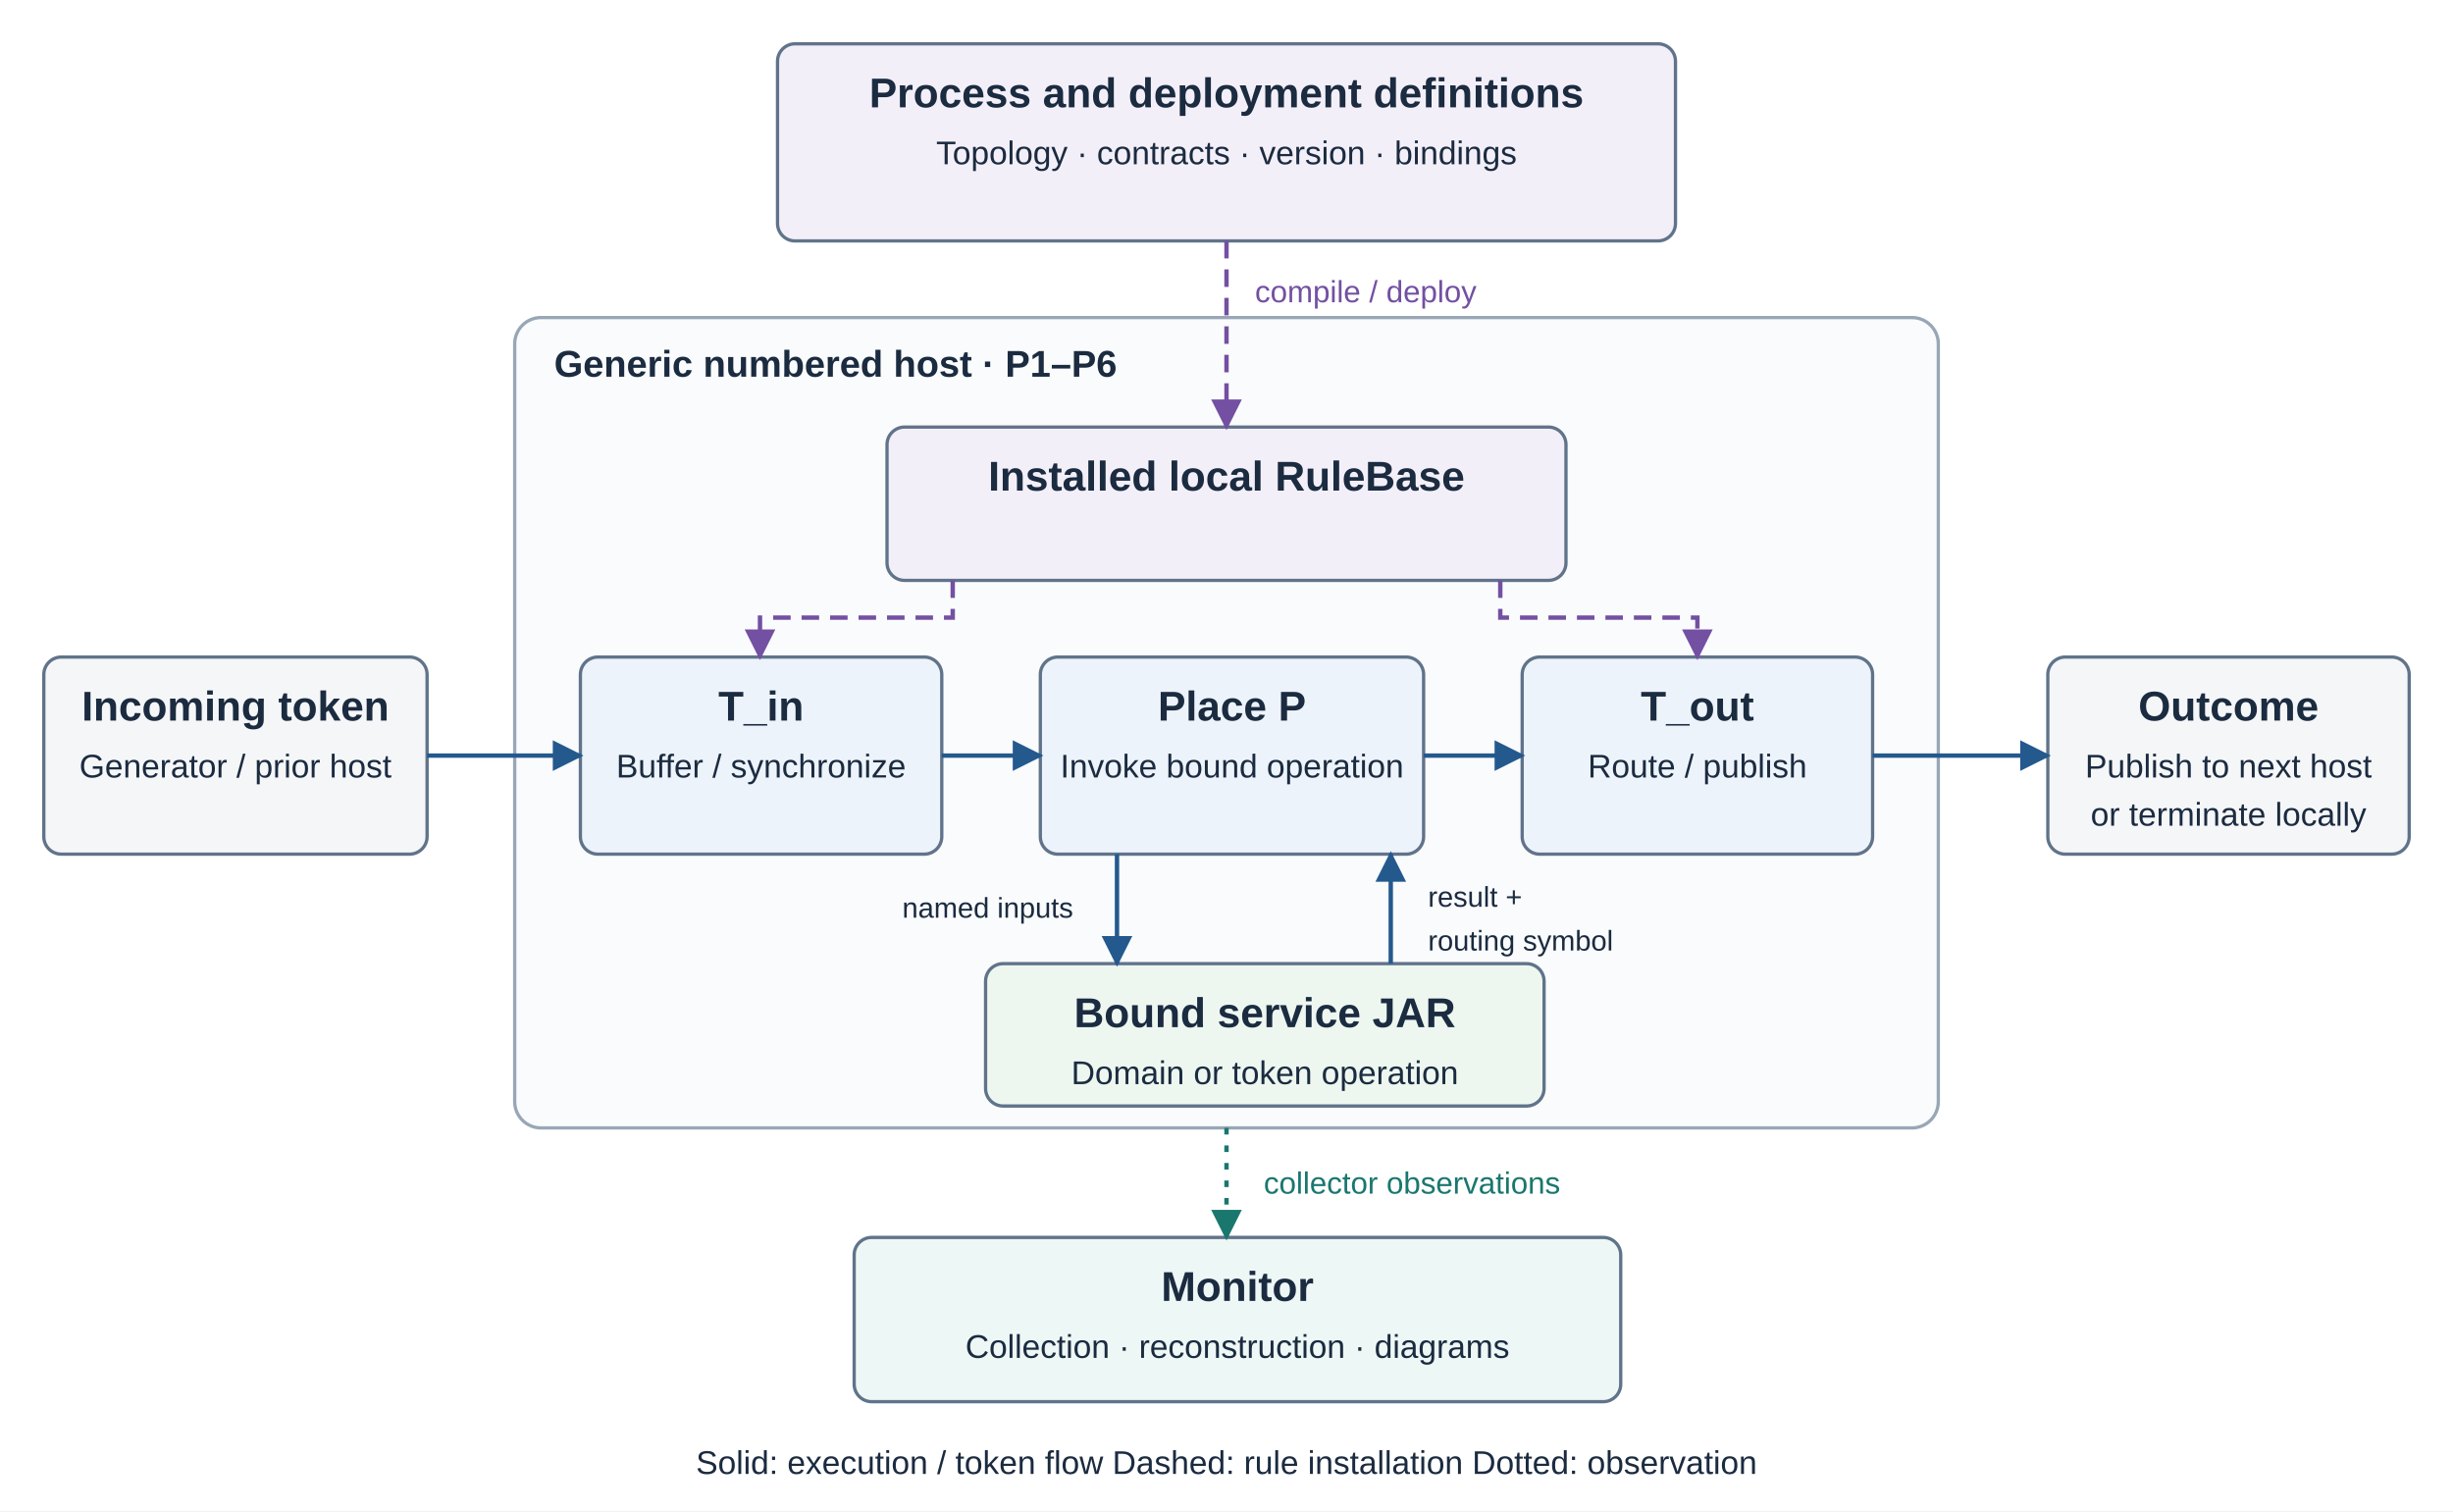
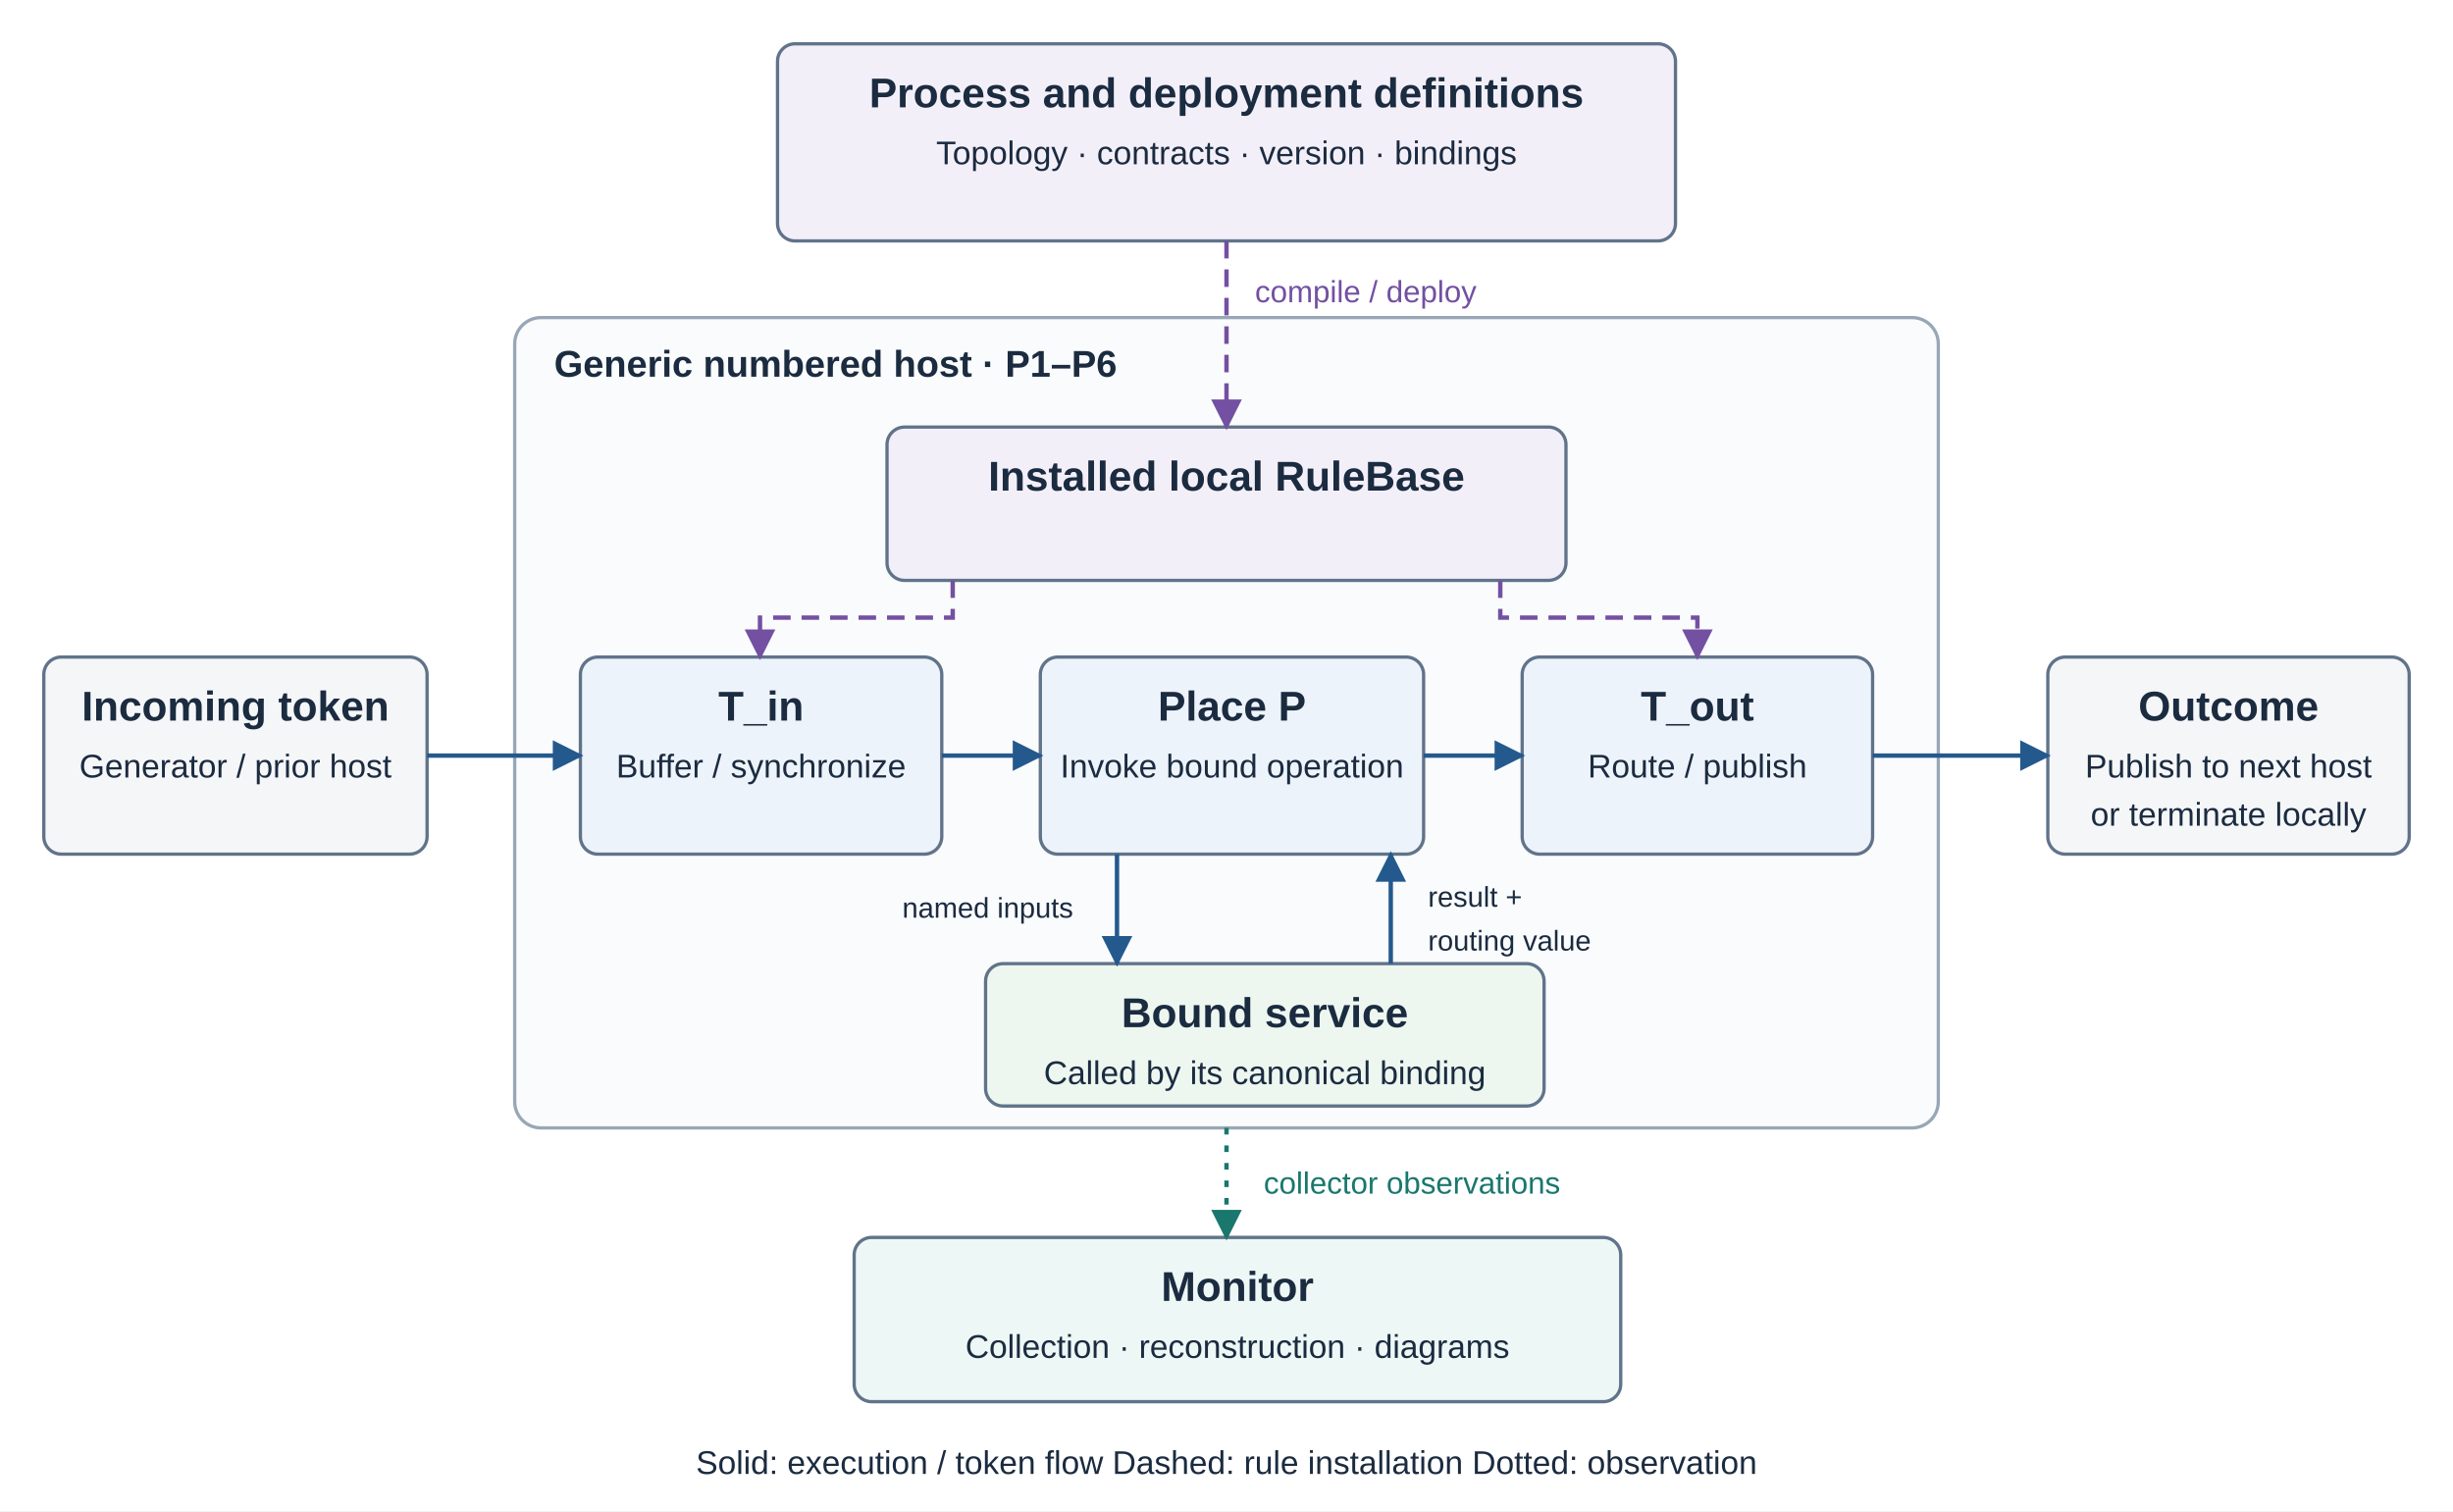
<svg xmlns="http://www.w3.org/2000/svg" width="1120" height="690" viewBox="0 0 1120 690" role="img" aria-labelledby="title desc">
  <defs>
    <marker id="flow" viewBox="0 0 10 10" refX="9" refY="5" markerWidth="7" markerHeight="7" orient="auto-start-reverse">
      <path d="M 0 0 L 10 5 L 0 10 z" fill="#24598e" />
    </marker>
    <marker id="rule" viewBox="0 0 10 10" refX="9" refY="5" markerWidth="7" markerHeight="7" orient="auto-start-reverse">
      <path d="M 0 0 L 10 5 L 0 10 z" fill="#7350a2" />
    </marker>
    <marker id="observe" viewBox="0 0 10 10" refX="9" refY="5" markerWidth="7" markerHeight="7" orient="auto-start-reverse">
      <path d="M 0 0 L 10 5 L 0 10 z" fill="#19776e" />
    </marker>
    <marker id="ack" viewBox="0 0 10 10" refX="9" refY="5" markerWidth="7" markerHeight="7" orient="auto-start-reverse">
      <path d="M 0 0 L 10 5 L 0 10 z" fill="#65758b" />
    </marker>
  </defs>
  <rect width="100%" height="100%" fill="#ffffff" />
  <rect x="235" y="145" width="650" height="370" rx="12" fill="#fafbfc" stroke="#98a7b6" stroke-width="1.5" />
  <text x="253" y="172" font-family="Arial, Helvetica, sans-serif" font-size="17" font-weight="600" text-anchor="start" fill="#1b2b40">Generic numbered host · P1–P6</text>
  <rect x="355" y="20" width="410" height="90" rx="8" fill="#f3eff8" stroke="#60738a" stroke-width="1.5" />
  <text x="560.0" y="49" font-family="Arial, Helvetica, sans-serif" font-size="19" font-weight="600" text-anchor="middle" fill="#1b2b40">Process and deployment definitions</text>
  <text x="560.0" y="75" font-family="Arial, Helvetica, sans-serif" font-size="15" font-weight="400" text-anchor="middle" fill="#1b2b40">Topology · contracts · version · bindings</text>
  <rect x="405" y="195" width="310" height="70" rx="8" fill="#f3eff8" stroke="#60738a" stroke-width="1.5" />
  <text x="560.0" y="224" font-family="Arial, Helvetica, sans-serif" font-size="19" font-weight="600" text-anchor="middle" fill="#1b2b40">Installed local RuleBase</text>
  <rect x="265" y="300" width="165" height="90" rx="8" fill="#edf3fa" stroke="#60738a" stroke-width="1.5" />
  <text x="347.5" y="329" font-family="Arial, Helvetica, sans-serif" font-size="19" font-weight="600" text-anchor="middle" fill="#1b2b40">T_in</text>
  <text x="347.5" y="355" font-family="Arial, Helvetica, sans-serif" font-size="15" font-weight="400" text-anchor="middle" fill="#1b2b40">Buffer / synchronize</text>
  <rect x="475" y="300" width="175" height="90" rx="8" fill="#edf3fa" stroke="#60738a" stroke-width="1.5" />
  <text x="562.5" y="329" font-family="Arial, Helvetica, sans-serif" font-size="19" font-weight="600" text-anchor="middle" fill="#1b2b40">Place P</text>
  <text x="562.5" y="355" font-family="Arial, Helvetica, sans-serif" font-size="15" font-weight="400" text-anchor="middle" fill="#1b2b40">Invoke bound operation</text>
  <rect x="695" y="300" width="160" height="90" rx="8" fill="#edf3fa" stroke="#60738a" stroke-width="1.5" />
  <text x="775.0" y="329" font-family="Arial, Helvetica, sans-serif" font-size="19" font-weight="600" text-anchor="middle" fill="#1b2b40">T_out</text>
  <text x="775.0" y="355" font-family="Arial, Helvetica, sans-serif" font-size="15" font-weight="400" text-anchor="middle" fill="#1b2b40">Route / publish</text>
  <rect x="450" y="440" width="255" height="65" rx="8" fill="#edf7f0" stroke="#60738a" stroke-width="1.5" />
-   <text x="577.5" y="469" font-family="Arial, Helvetica, sans-serif" font-size="19" font-weight="600" text-anchor="middle" fill="#1b2b40">Bound service JAR</text>
-   <text x="577.5" y="495" font-family="Arial, Helvetica, sans-serif" font-size="15" font-weight="400" text-anchor="middle" fill="#1b2b40">Domain or token operation</text>
+   <text x="577.5" y="469" font-family="Arial, Helvetica, sans-serif" font-size="19" font-weight="600" text-anchor="middle" fill="#1b2b40">Bound service</text>
+   <text x="577.5" y="495" font-family="Arial, Helvetica, sans-serif" font-size="15" font-weight="400" text-anchor="middle" fill="#1b2b40">Called by its canonical binding</text>
  <rect x="20" y="300" width="175" height="90" rx="8" fill="#f5f6f8" stroke="#60738a" stroke-width="1.5" />
  <text x="107.5" y="329" font-family="Arial, Helvetica, sans-serif" font-size="19" font-weight="600" text-anchor="middle" fill="#1b2b40">Incoming token</text>
  <text x="107.5" y="355" font-family="Arial, Helvetica, sans-serif" font-size="15" font-weight="400" text-anchor="middle" fill="#1b2b40">Generator / prior host</text>
  <rect x="935" y="300" width="165" height="90" rx="8" fill="#f5f6f8" stroke="#60738a" stroke-width="1.5" />
  <text x="1017.5" y="329" font-family="Arial, Helvetica, sans-serif" font-size="19" font-weight="600" text-anchor="middle" fill="#1b2b40">Outcome</text>
  <text x="1017.5" y="355" font-family="Arial, Helvetica, sans-serif" font-size="15" font-weight="400" text-anchor="middle" fill="#1b2b40">Publish to next host</text>
  <text x="1017.5" y="377" font-family="Arial, Helvetica, sans-serif" font-size="15" font-weight="400" text-anchor="middle" fill="#1b2b40">or terminate locally</text>
  <rect x="390" y="565" width="350" height="75" rx="8" fill="#edf7f5" stroke="#60738a" stroke-width="1.5" />
  <text x="565.0" y="594" font-family="Arial, Helvetica, sans-serif" font-size="19" font-weight="600" text-anchor="middle" fill="#1b2b40">Monitor</text>
  <text x="565.0" y="620" font-family="Arial, Helvetica, sans-serif" font-size="15" font-weight="400" text-anchor="middle" fill="#1b2b40">Collection · reconstruction · diagrams</text>
  <path d="M 560 110 L 560 195" fill="none" stroke="#7350a2" stroke-width="2" stroke-dasharray="8 5" marker-end="url(#rule)" />
  <text x="573" y="138" font-family="Arial, Helvetica, sans-serif" font-size="14" font-weight="400" text-anchor="start" fill="#7350a2">compile / deploy</text>
  <path d="M 435 265 L 435 282 L 347 282 L 347 300" fill="none" stroke="#7350a2" stroke-width="2" stroke-dasharray="8 5" marker-end="url(#rule)" />
  <path d="M 685 265 L 685 282 L 775 282 L 775 300" fill="none" stroke="#7350a2" stroke-width="2" stroke-dasharray="8 5" marker-end="url(#rule)" />
  <path d="M 195 345 L 265 345" fill="none" stroke="#24598e" stroke-width="2" marker-end="url(#flow)" />
  <path d="M 430 345 L 475 345" fill="none" stroke="#24598e" stroke-width="2" marker-end="url(#flow)" />
  <path d="M 650 345 L 695 345" fill="none" stroke="#24598e" stroke-width="2" marker-end="url(#flow)" />
  <path d="M 855 345 L 935 345" fill="none" stroke="#24598e" stroke-width="2" marker-end="url(#flow)" />
  <path d="M 510 390 L 510 440" fill="none" stroke="#24598e" stroke-width="2" marker-end="url(#flow)" />
  <path d="M 635 440 L 635 390" fill="none" stroke="#24598e" stroke-width="2" marker-end="url(#flow)" />
  <text x="490" y="419" font-family="Arial, Helvetica, sans-serif" font-size="13" font-weight="400" text-anchor="end" fill="#1b2b40">named inputs</text>
  <text x="652" y="414" font-family="Arial, Helvetica, sans-serif" font-size="13" font-weight="400" text-anchor="start" fill="#1b2b40">result +</text>
-   <text x="652" y="434" font-family="Arial, Helvetica, sans-serif" font-size="13" font-weight="400" text-anchor="start" fill="#1b2b40">routing symbol</text>
+   <text x="652" y="434" font-family="Arial, Helvetica, sans-serif" font-size="13" font-weight="400" text-anchor="start" fill="#1b2b40">routing value</text>
  <path d="M 560 515 L 560 565" fill="none" stroke="#19776e" stroke-width="2" stroke-dasharray="3 5" marker-end="url(#observe)" />
  <text x="577" y="545" font-family="Arial, Helvetica, sans-serif" font-size="14" font-weight="400" text-anchor="start" fill="#19776e">collector observations</text>
  <text x="560" y="673" font-family="Arial, Helvetica, sans-serif" font-size="15" font-weight="400" text-anchor="middle" fill="#1b2b40">Solid: execution / token flow     Dashed: rule installation     Dotted: observation</text>
</svg>
